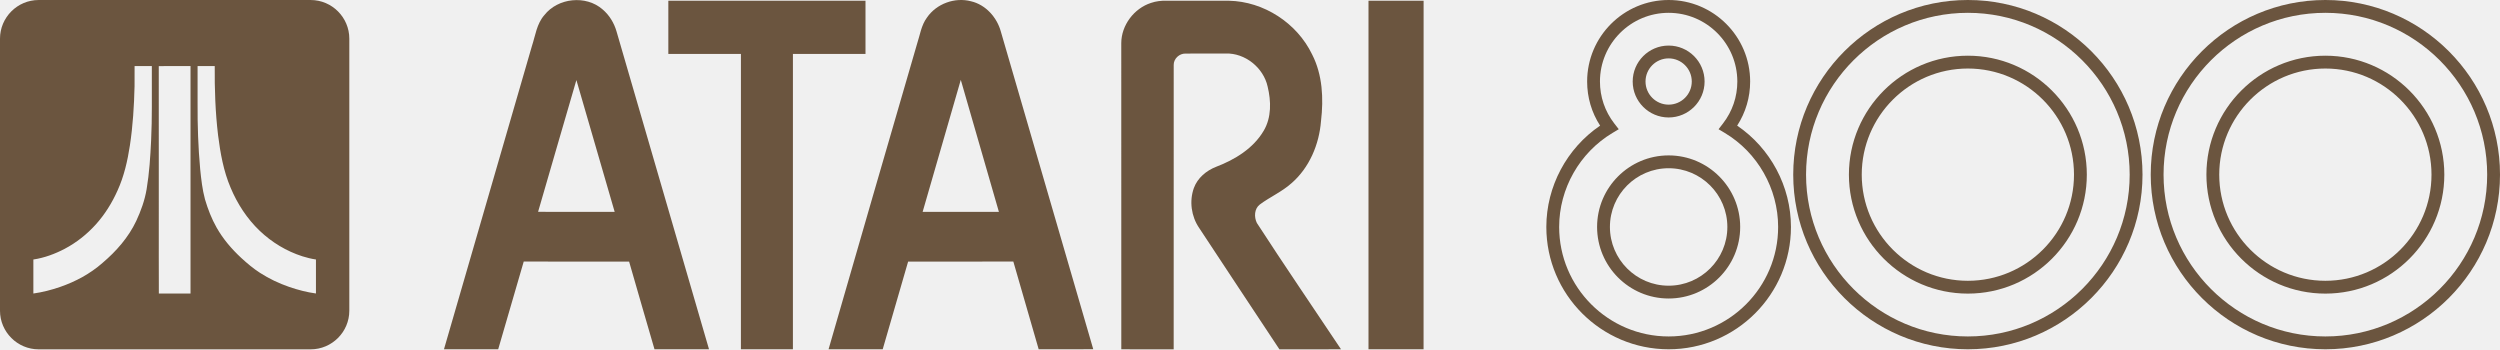
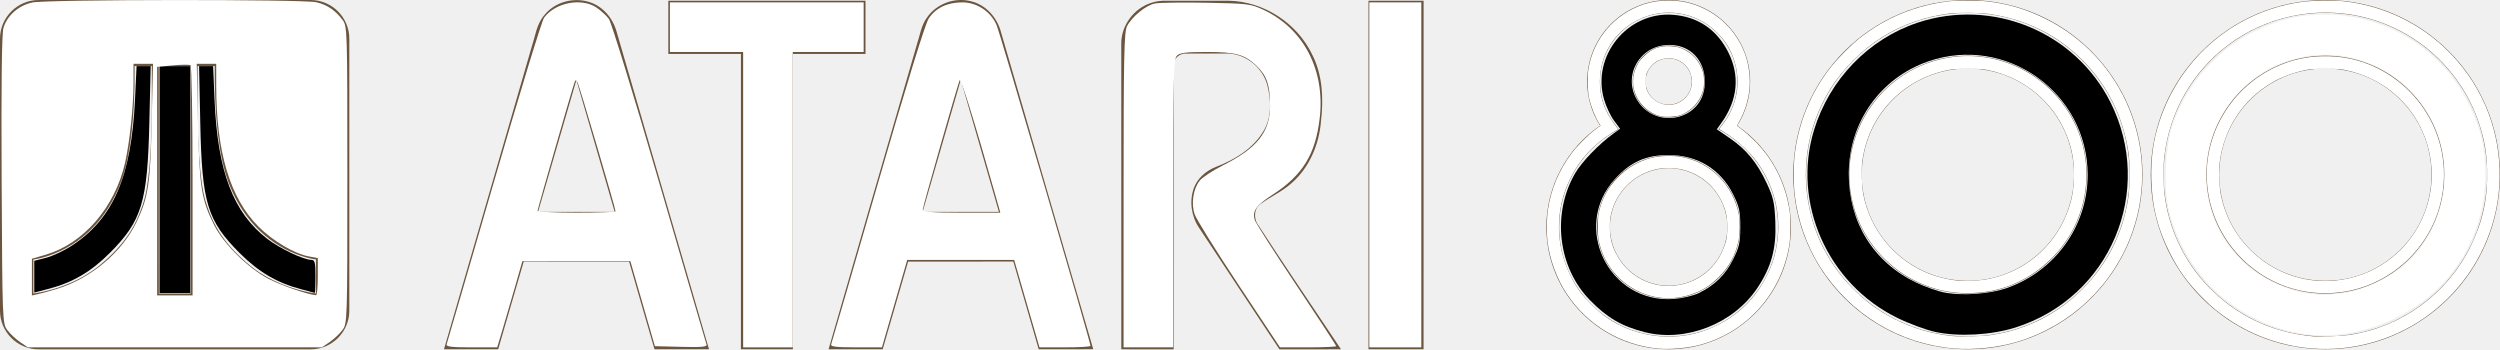
<svg xmlns="http://www.w3.org/2000/svg" version="1.1" id="Ebene_1" x="0px" y="0px" width="566.929px" height="79.219px" viewBox="0 0 566.929 79.219" enable-background="new 0 0 566.929 79.219" xml:space="preserve">
-   <g>
-     <g>
+   <defs id="defs21401" />
+   <g id="g21378">
+     <g id="g21376">
      <g id="_x23_ffffffff">
-         <path fill="#6B553F" d="M123.437,3.436c3.074-3.934,9.436-4.604,13.207-1.307c1.542,1.299,2.622,3.091,3.175,5.02     c6.981,24.021,13.994,48.033,20.966,72.058c-4.12,0.004-8.242-0.006-12.362,0.004c-1.943-6.623-3.841-13.258-5.759-19.889     c-7.967-0.018-15.932-0.004-23.898-0.008c-1.951,6.627-3.876,13.258-5.792,19.896c-4.098-0.014-8.195-0.004-12.294-0.008     c6.633-22.914,13.273-45.832,19.938-68.739C121.41,8.071,121.708,5.392,123.437,3.436 M130.71,18.154     c-2.921,9.952-5.783,19.924-8.688,29.881c5.791,0.027,11.579,0.01,17.367,0.01C136.491,38.082,133.608,28.119,130.71,18.154z" />
-         <path fill="#6B553F" d="M210.231,3.953c2.147-3.114,6.298-4.627,9.953-3.666c3.345,0.771,5.905,3.654,6.788,6.899     c6.975,24.005,13.973,48.001,20.947,72.005c-4.125,0.033-8.25,0-12.375,0.018c-1.918-6.629-3.816-13.266-5.748-19.895     c-7.954,0.004-15.907-0.016-23.86,0.006c-1.901,6.635-3.86,13.252-5.763,19.885c-4.094,0.004-8.186-0.002-12.28,0.004     c6.629-23.041,13.336-46.063,20.019-69.087C208.613,8.041,208.883,5.749,210.231,3.953 M209.228,48.045     c5.766,0.008,11.53,0.004,17.296,0.004c-2.868-9.984-5.782-19.956-8.644-29.939C215.001,28.09,212.094,38.061,209.228,48.045z" />
-         <path fill="#6B553F" d="M151.56,0.167c14.906,0,29.811,0,44.712,0c0,4.021,0,8.038,0,12.059     c-5.487,0.004-10.974-0.006-16.459,0.004c0,22.325,0.004,44.653-0.003,66.977c-3.929,0-7.862,0-11.792,0     c0-22.324-0.003-44.651,0.004-66.977c-5.489-0.01-10.974,0-16.462-0.004C151.56,8.206,151.557,4.189,151.56,0.167z" />
-         <path fill="#6B553F" d="M261.023,0.657c1.133-0.391,2.342-0.524,3.537-0.495c4.699,0.017,9.398,0.003,14.098,0.006     c7.914,0.145,15.468,5.056,18.894,12.179c2.371,4.626,2.615,10.005,2.018,15.079c-0.41,5.313-2.64,10.625-6.723,14.145     c-2.158,1.926-4.846,3.09-7.153,4.801c-1.269,0.967-1.329,2.842-0.676,4.186c6.237,9.629,12.724,19.104,19.09,28.652     c-4.657,0.008-9.313-0.014-13.972,0.008c-6.098-9.156-12.13-18.359-18.202-27.529c-1.785-2.609-2.27-6.066-1.201-9.045     c0.834-2.285,2.831-3.958,5.055-4.82c4.246-1.619,8.431-4.166,10.782-8.172c1.788-3.01,1.697-6.725,0.893-10.021     c-0.942-4.277-5.11-7.644-9.513-7.495c-3.047,0.021-6.091-0.016-9.132,0.014c-1.377-0.032-2.672,1.165-2.655,2.561     c-0.014,21.501,0.008,43.004-0.006,64.504c-3.96-0.006-7.917,0-11.878-0.004c-0.007-23.146,0.007-46.297-0.007-69.443     C254.291,5.707,257.176,1.89,261.023,0.657z" />
-         <path fill="#6B553F" d="M310.335,0.167c4.164,0,8.328,0,12.498,0c-0.004,26.349,0.006,52.692-0.008,79.042     c-4.162-0.01-8.326,0-12.49-0.004C310.335,52.857,310.335,26.512,310.335,0.167z" />
+         <path fill="#6B553F" d="M123.437,3.436c3.074-3.934,9.436-4.604,13.207-1.307c1.542,1.299,2.622,3.091,3.175,5.02     c6.981,24.021,13.994,48.033,20.966,72.058c-4.12,0.004-8.242-0.006-12.362,0.004c-1.943-6.623-3.841-13.258-5.759-19.889     c-7.967-0.018-15.932-0.004-23.898-0.008c-1.951,6.627-3.876,13.258-5.792,19.896c-4.098-0.014-8.195-0.004-12.294-0.008     c6.633-22.914,13.273-45.832,19.938-68.739C121.41,8.071,121.708,5.392,123.437,3.436 M130.71,18.154     c-2.921,9.952-5.783,19.924-8.688,29.881c5.791,0.027,11.579,0.01,17.367,0.01C136.491,38.082,133.608,28.119,130.71,18.154z" id="path21365" />
+         <path fill="#6B553F" d="M210.231,3.953c2.147-3.114,6.298-4.627,9.953-3.666c3.345,0.771,5.905,3.654,6.788,6.899     c6.975,24.005,13.973,48.001,20.947,72.005c-4.125,0.033-8.25,0-12.375,0.018c-1.918-6.629-3.816-13.266-5.748-19.895     c-7.954,0.004-15.907-0.016-23.86,0.006c-1.901,6.635-3.86,13.252-5.763,19.885c-4.094,0.004-8.186-0.002-12.28,0.004     c6.629-23.041,13.336-46.063,20.019-69.087C208.613,8.041,208.883,5.749,210.231,3.953 M209.228,48.045     c5.766,0.008,11.53,0.004,17.296,0.004c-2.868-9.984-5.782-19.956-8.644-29.939C215.001,28.09,212.094,38.061,209.228,48.045z" id="path21367" />
+         <path fill="#6B553F" d="M151.56,0.167c14.906,0,29.811,0,44.712,0c0,4.021,0,8.038,0,12.059     c-5.487,0.004-10.974-0.006-16.459,0.004c0,22.325,0.004,44.653-0.003,66.977c-3.929,0-7.862,0-11.792,0     c0-22.324-0.003-44.651,0.004-66.977c-5.489-0.01-10.974,0-16.462-0.004C151.56,8.206,151.557,4.189,151.56,0.167z" id="path21369" />
+         <path fill="#6B553F" d="M261.023,0.657c1.133-0.391,2.342-0.524,3.537-0.495c4.699,0.017,9.398,0.003,14.098,0.006     c7.914,0.145,15.468,5.056,18.894,12.179c2.371,4.626,2.615,10.005,2.018,15.079c-0.41,5.313-2.64,10.625-6.723,14.145     c-2.158,1.926-4.846,3.09-7.153,4.801c-1.269,0.967-1.329,2.842-0.676,4.186c6.237,9.629,12.724,19.104,19.09,28.652     c-4.657,0.008-9.313-0.014-13.972,0.008c-6.098-9.156-12.13-18.359-18.202-27.529c-1.785-2.609-2.27-6.066-1.201-9.045     c0.834-2.285,2.831-3.958,5.055-4.82c4.246-1.619,8.431-4.166,10.782-8.172c1.788-3.01,1.697-6.725,0.893-10.021     c-0.942-4.277-5.11-7.644-9.513-7.495c-3.047,0.021-6.091-0.016-9.132,0.014c-1.377-0.032-2.672,1.165-2.655,2.561     c-0.014,21.501,0.008,43.004-0.006,64.504c-3.96-0.006-7.917,0-11.878-0.004c-0.007-23.146,0.007-46.297-0.007-69.443     C254.291,5.707,257.176,1.89,261.023,0.657z" id="path21371" />
+         <path fill="#6B553F" d="M310.335,0.167c4.164,0,8.328,0,12.498,0c-0.004,26.349,0.006,52.692-0.008,79.042     c-4.162-0.01-8.326,0-12.49-0.004C310.335,52.857,310.335,26.512,310.335,0.167z" id="path21373" />
      </g>
    </g>
  </g>
-   <g>
-     <path fill="#6B553F" d="M527.328,79.205c-21.836,0-39.604-17.766-39.604-39.603C487.724,17.764,505.492,0,527.328,0   c21.838,0,39.602,17.765,39.602,39.603C566.929,61.439,549.166,79.205,527.328,79.205z M527.328,2.908   c-20.234,0-36.695,16.461-36.695,36.694c0,20.234,16.461,36.695,36.695,36.695c20.232,0,36.693-16.461,36.693-36.695   C564.021,19.37,547.56,2.908,527.328,2.908z M527.328,66.582c-14.873,0-26.977-12.102-26.977-26.976   c0-14.875,12.104-26.976,26.977-26.976s26.975,12.101,26.975,26.976C554.302,54.48,542.201,66.582,527.328,66.582z M527.328,15.54   c-13.271,0-24.068,10.797-24.068,24.066c0,13.271,10.797,24.068,24.068,24.068c13.27,0,24.066-10.797,24.066-24.068   C551.394,26.336,540.597,15.54,527.328,15.54z" />
+   <g id="g21382">
+     <path fill="#6B553F" d="M527.328,79.205c-21.836,0-39.604-17.766-39.604-39.603C487.724,17.764,505.492,0,527.328,0   c21.838,0,39.602,17.765,39.602,39.603C566.929,61.439,549.166,79.205,527.328,79.205z M527.328,2.908   c-20.234,0-36.695,16.461-36.695,36.694c0,20.234,16.461,36.695,36.695,36.695c20.232,0,36.693-16.461,36.693-36.695   C564.021,19.37,547.56,2.908,527.328,2.908z M527.328,66.582c-14.873,0-26.977-12.102-26.977-26.976   c0-14.875,12.104-26.976,26.977-26.976s26.975,12.101,26.975,26.976C554.302,54.48,542.201,66.582,527.328,66.582z M527.328,15.54   c-13.271,0-24.068,10.797-24.068,24.066c0,13.271,10.797,24.068,24.068,24.068c13.27,0,24.066-10.797,24.066-24.068   C551.394,26.336,540.597,15.54,527.328,15.54z" id="path21380" />
  </g>
-   <g>
-     <path fill="#6B553F" d="M446.257,79.205c-21.836,0-39.604-17.766-39.604-39.603C406.654,17.764,424.421,0,446.257,0   c21.838,0,39.602,17.765,39.602,39.603C485.859,61.439,468.095,79.205,446.257,79.205z M446.257,2.908   c-20.232,0-36.695,16.461-36.695,36.694c0,20.234,16.463,36.695,36.695,36.695s36.693-16.461,36.693-36.695   C482.951,19.37,466.49,2.908,446.257,2.908z M446.257,66.582c-14.875,0-26.977-12.102-26.977-26.976   c0-14.875,12.102-26.976,26.977-26.976c14.873,0,26.975,12.101,26.975,26.976C473.232,54.48,461.13,66.582,446.257,66.582z    M446.257,15.54c-13.271,0-24.068,10.797-24.068,24.066c0,13.271,10.797,24.068,24.068,24.068s24.066-10.797,24.066-24.068   C470.324,26.336,459.527,15.54,446.257,15.54z" />
+   <g id="g21386">
+     <path fill="#6B553F" d="M446.257,79.205c-21.836,0-39.604-17.766-39.604-39.603C406.654,17.764,424.421,0,446.257,0   c21.838,0,39.602,17.765,39.602,39.603C485.859,61.439,468.095,79.205,446.257,79.205z M446.257,2.908   c-20.232,0-36.695,16.461-36.695,36.694c0,20.234,16.463,36.695,36.695,36.695s36.693-16.461,36.693-36.695   C482.951,19.37,466.49,2.908,446.257,2.908z M446.257,66.582c-14.875,0-26.977-12.102-26.977-26.976   c0-14.875,12.102-26.976,26.977-26.976c14.873,0,26.975,12.101,26.975,26.976C473.232,54.48,461.13,66.582,446.257,66.582z    M446.257,15.54c-13.271,0-24.068,10.797-24.068,24.066c0,13.271,10.797,24.068,24.068,24.068s24.066-10.797,24.066-24.068   C470.324,26.336,459.527,15.54,446.257,15.54z" id="path21384" />
  </g>
-   <g>
-     <path fill="#6B553F" d="M378.4,79.205c-15.295,0-27.736-12.441-27.736-27.738c0-9.178,4.637-17.842,12.197-22.976   c-1.932-2.98-2.943-6.41-2.943-10.009C359.917,8.292,368.208,0,378.4,0s18.484,8.292,18.484,18.481   c0,3.599-1.016,7.027-2.947,10.009c7.563,5.134,12.199,13.796,12.199,22.976C406.138,66.764,393.695,79.205,378.4,79.205z    M378.4,2.908c-8.588,0-15.576,6.986-15.576,15.574c0,3.479,1.127,6.773,3.256,9.524l1.006,1.297l-1.41,0.841   c-7.467,4.467-12.104,12.637-12.104,21.323c0,13.689,11.139,24.83,24.828,24.83c13.691,0,24.83-11.141,24.83-24.83   c0-8.688-4.639-16.857-12.105-21.323l-1.406-0.841l1.002-1.297c2.131-2.751,3.256-6.045,3.256-9.524   C393.976,9.895,386.988,2.908,378.4,2.908z M378.4,67.693c-8.945,0-16.225-7.275-16.225-16.227c0-8.943,7.277-16.225,16.225-16.225   c8.945,0,16.225,7.277,16.225,16.225C394.625,60.418,387.347,67.693,378.4,67.693z M378.4,38.151   c-7.344,0-13.316,5.976-13.316,13.318c0,7.344,5.975,13.318,13.316,13.318c7.344,0,13.316-5.975,13.316-13.318   C391.716,44.127,385.744,38.151,378.4,38.151z M378.4,26.639c-4.496,0-8.152-3.658-8.152-8.154c0-4.495,3.656-8.151,8.152-8.151   s8.152,3.656,8.152,8.151C386.554,22.981,382.896,26.639,378.4,26.639z M378.4,13.24c-2.893,0-5.244,2.354-5.244,5.244   c0,2.894,2.352,5.246,5.244,5.246c2.895,0,5.246-2.354,5.246-5.246C383.646,15.593,381.294,13.24,378.4,13.24z" />
+   <g id="g21390">
+     <path fill="#6B553F" d="M378.4,79.205c-15.295,0-27.736-12.441-27.736-27.738c0-9.178,4.637-17.842,12.197-22.976   c-1.932-2.98-2.943-6.41-2.943-10.009C359.917,8.292,368.208,0,378.4,0s18.484,8.292,18.484,18.481   c0,3.599-1.016,7.027-2.947,10.009c7.563,5.134,12.199,13.796,12.199,22.976C406.138,66.764,393.695,79.205,378.4,79.205z    M378.4,2.908c-8.588,0-15.576,6.986-15.576,15.574c0,3.479,1.127,6.773,3.256,9.524l1.006,1.297l-1.41,0.841   c-7.467,4.467-12.104,12.637-12.104,21.323c0,13.689,11.139,24.83,24.828,24.83c13.691,0,24.83-11.141,24.83-24.83   c0-8.688-4.639-16.857-12.105-21.323l-1.406-0.841l1.002-1.297c2.131-2.751,3.256-6.045,3.256-9.524   C393.976,9.895,386.988,2.908,378.4,2.908z M378.4,67.693c-8.945,0-16.225-7.275-16.225-16.227c0-8.943,7.277-16.225,16.225-16.225   c8.945,0,16.225,7.277,16.225,16.225C394.625,60.418,387.347,67.693,378.4,67.693z M378.4,38.151   c-7.344,0-13.316,5.976-13.316,13.318c0,7.344,5.975,13.318,13.316,13.318c7.344,0,13.316-5.975,13.316-13.318   C391.716,44.127,385.744,38.151,378.4,38.151z M378.4,26.639c-4.496,0-8.152-3.658-8.152-8.154c0-4.495,3.656-8.151,8.152-8.151   s8.152,3.656,8.152,8.151C386.554,22.981,382.896,26.639,378.4,26.639z M378.4,13.24c-2.893,0-5.244,2.354-5.244,5.244   c0,2.894,2.352,5.246,5.244,5.246c2.895,0,5.246-2.354,5.246-5.246C383.646,15.593,381.294,13.24,378.4,13.24z" id="path21388" />
  </g>
-   <g>
-     <g>
-       <path fill="#6B553F" d="M70.453,0.003H8.761C3.942,0.003,0,3.946,0,8.765v61.692c0,4.818,3.942,8.762,8.761,8.762h61.692    c4.819,0,8.762-3.943,8.762-8.762V8.765C79.215,3.947,75.273,0.003,70.453,0.003z M34.269,31.85    c-0.175,3.69-0.406,7.389-1.017,11.037c-0.42,2.516-1.291,4.943-2.369,7.246c-1.761,3.711-4.528,6.852-7.639,9.492    c-2.782,2.449-6.104,4.232-9.597,5.438c-1.976,0.684-4.01,1.205-6.08,1.498c0.002-2.57,0.002-5.143,0-7.713    c2.492-0.375,4.889-1.26,7.114-2.43c2.641-1.396,5.018-3.273,7.019-5.488c2.067-2.285,3.713-4.932,4.963-7.742    c1.472-3.229,2.26-6.721,2.795-10.213c0.672-4.442,0.951-8.938,1.055-13.425c0.017-1.52,0.004-3.042,0.008-4.564    c1.303-0.004,2.606,0,3.911-0.002c0.005,3.064,0,6.131,0.002,9.195C34.447,26.736,34.375,29.293,34.269,31.85z M43.205,14.983    c0.001,17.192,0.001,34.386,0,51.576c-2.395,0.006-4.789-0.01-7.183,0.012c-0.031-5.481-0.005-10.967-0.013-16.446    c-0.003-11.71,0.005-23.422-0.004-35.134C38.405,14.974,40.805,14.987,43.205,14.983C43.205,14.982,43.205,14.982,43.205,14.983z     M71.648,66.555c-2.056-0.279-4.072-0.811-6.034-1.477c-2.336-0.813-4.596-1.865-6.672-3.217    c-1.515-0.973-2.892-2.139-4.216-3.355c-2.182-2.014-4.134-4.299-5.601-6.889c-1.147-2.018-1.985-4.195-2.64-6.416    c-0.601-2.232-0.857-4.543-1.09-6.837c-0.451-4.962-0.62-9.947-0.588-14.928c0-2.817-0.001-5.634,0-8.453    c1.297-0.001,2.593-0.004,3.888,0.001c-0.042,5.241,0.137,10.495,0.761,15.701c0.512,4.045,1.233,8.121,2.844,11.889    c1.527,3.646,3.729,7.035,6.598,9.768c2.74,2.613,6.06,4.621,9.667,5.777c1.007,0.32,2.036,0.572,3.083,0.727    C71.647,61.416,71.646,63.984,71.648,66.555z" />
+   <g id="g21396">
+     <g id="g21394">
+       <path fill="#6B553F" d="M70.453,0.003H8.761C3.942,0.003,0,3.946,0,8.765v61.692c0,4.818,3.942,8.762,8.761,8.762h61.692    c4.819,0,8.762-3.943,8.762-8.762V8.765C79.215,3.947,75.273,0.003,70.453,0.003z M34.269,31.85    c-0.175,3.69-0.406,7.389-1.017,11.037c-0.42,2.516-1.291,4.943-2.369,7.246c-1.761,3.711-4.528,6.852-7.639,9.492    c-2.782,2.449-6.104,4.232-9.597,5.438c-1.976,0.684-4.01,1.205-6.08,1.498c0.002-2.57,0.002-5.143,0-7.713    c2.492-0.375,4.889-1.26,7.114-2.43c2.641-1.396,5.018-3.273,7.019-5.488c2.067-2.285,3.713-4.932,4.963-7.742    c1.472-3.229,2.26-6.721,2.795-10.213c0.672-4.442,0.951-8.938,1.055-13.425c0.017-1.52,0.004-3.042,0.008-4.564    c1.303-0.004,2.606,0,3.911-0.002c0.005,3.064,0,6.131,0.002,9.195C34.447,26.736,34.375,29.293,34.269,31.85z M43.205,14.983    c0.001,17.192,0.001,34.386,0,51.576c-2.395,0.006-4.789-0.01-7.183,0.012c-0.031-5.481-0.005-10.967-0.013-16.446    c-0.003-11.71,0.005-23.422-0.004-35.134C38.405,14.974,40.805,14.987,43.205,14.983C43.205,14.982,43.205,14.982,43.205,14.983z     M71.648,66.555c-2.056-0.279-4.072-0.811-6.034-1.477c-2.336-0.813-4.596-1.865-6.672-3.217    c-1.515-0.973-2.892-2.139-4.216-3.355c-2.182-2.014-4.134-4.299-5.601-6.889c-1.147-2.018-1.985-4.195-2.64-6.416    c-0.601-2.232-0.857-4.543-1.09-6.837c-0.451-4.962-0.62-9.947-0.588-14.928c0-2.817-0.001-5.634,0-8.453    c1.297-0.001,2.593-0.004,3.888,0.001c-0.042,5.241,0.137,10.495,0.761,15.701c0.512,4.045,1.233,8.121,2.844,11.889    c1.527,3.646,3.729,7.035,6.598,9.768c2.74,2.613,6.06,4.621,9.667,5.777c1.007,0.32,2.036,0.572,3.083,0.727    C71.647,61.416,71.646,63.984,71.648,66.555z" id="path21392" />
    </g>
  </g>
+   <path style="fill:#000000;stroke-width:0.536" d="M 68.321,65.597 C 62.817,64.145 58.664,61.704 54.346,57.382 47.01,50.04 45.8,46.055 45.42,27.998 L 45.148,15.004 h 1.592 1.592 l 0.322,7.636 c 0.686,16.242 4.217,25.555 11.953,31.524 2.839,2.19 8.189,4.743 9.992,4.768 0.803,0.011 0.938,0.553 0.938,3.764 0,2.063 -0.06,3.735 -0.134,3.716 -0.074,-0.019 -1.46,-0.385 -3.081,-0.813 z" id="path21514" />
+   <path style="fill:#000000;stroke-width:0.536" d="M 36.17,40.725 V 15.004 h 3.483 3.483 V 40.725 66.445 H 39.653 36.17 Z" id="path21553" />
+   <path style="fill:#000000;stroke-width:0.536" d="m 7.77,62.745 v -3.599 l 2.669,-0.684 c 1.468,-0.376 4.06,-1.589 5.76,-2.696 9.469,-6.161 13.582,-15.615 14.413,-33.127 l 0.362,-7.636 h 1.597 1.597 l -0.298,12.726 c -0.426,18.172 -1.683,22.33 -8.953,29.615 -4.32,4.328 -8.498,6.765 -14.067,8.203 l -3.081,0.796 z" id="path21592" />
+   <path style="fill:#000000;stroke-width:0.536" d="m 372.951,75.315 c -5.239,-1.338 -8.532,-3.271 -12.447,-7.305 -7.208,-7.427 -8.614,-19.443 -3.351,-28.642 1.489,-2.602 5.451,-6.719 8.751,-9.093 l 1.49,-1.072 -1.397,-1.875 c -0.768,-1.032 -1.777,-3.182 -2.242,-4.778 -2.875,-9.879 5.364,-19.987 15.643,-19.192 5.67,0.439 9.956,3.355 12.546,8.537 2.65,5.304 2.117,10.781 -1.55,15.931 l -1.062,1.492 2.97,2.045 c 3.766,2.594 6.138,5.492 8.344,10.195 1.501,3.2 1.774,4.433 1.95,8.811 0.241,5.983 -0.888,10.129 -4.055,14.901 -5.416,8.16 -16.276,12.423 -25.587,10.044 z m 12.261,-8.842 c 3.622,-1.758 6.052,-4.135 7.795,-7.623 1.408,-2.818 1.646,-3.887 1.646,-7.409 0,-3.518 -0.238,-4.592 -1.639,-7.395 -2.853,-5.71 -8.15,-8.912 -14.705,-8.889 -5.08,0.018 -8.564,1.58 -12.064,5.409 -9.947,10.883 -1.406,28.317 13.34,27.23 1.881,-0.139 4.413,-0.734 5.626,-1.323 z M 382.318,25.854 c 2.756,-1.385 4.298,-4.01 4.295,-7.312 -0.004,-4.913 -3.316,-8.354 -8.044,-8.358 -6.672,-0.005 -10.697,6.916 -7.292,12.541 2.28,3.767 7.07,5.125 11.041,3.13 z" id="path21631" />
+   <path style="fill:#000000;stroke-width:0.536" d="m 438.861,75.268 c -2.063,-0.445 -5.921,-1.87 -8.574,-3.167 C 414.44,64.352 406.31,46.028 411.376,29.474 414.886,18.003 423.753,8.826 434.895,5.134 c 16.98,-5.627 35.645,2.074 43.675,18.019 10.142,20.14 0.002,44.266 -21.478,51.101 -5.478,1.743 -12.929,2.158 -18.231,1.014 z m 16.024,-9.877 c 11.131,-3.83 18.538,-14.114 18.538,-25.739 0,-18.634 -18.517,-31.828 -36.127,-25.741 -10.895,3.766 -18.032,13.838 -18.052,25.473 -0.019,11.01 5.599,20.067 15.33,24.713 2.063,0.985 5.077,2.022 6.698,2.305 3.931,0.686 9.987,0.235 13.613,-1.012 z" id="path21670" />
+   <path style="fill:#ffffff;stroke-width:0.536" d="m 521.151,75.507 c -14.562,-2.856 -25.624,-13.358 -29.288,-27.803 -1.236,-4.875 -0.835,-14.502 0.806,-19.304 3.124,-9.146 9.907,-16.963 18.329,-21.121 6.464,-3.191 11.425,-4.255 18.204,-3.905 12.911,0.668 24.69,8.335 30.432,19.809 2.91,5.815 3.962,10.198 3.952,16.469 -0.013,8.316 -2.741,16.145 -7.889,22.635 -7.934,10.002 -22.511,15.58 -34.546,13.219 z m 10.68,-9.077 c 4.253,-0.663 10.208,-3.485 13.534,-6.412 9.874,-8.691 11.968,-24.147 4.761,-35.139 -9.631,-14.689 -29.955,-16.76 -42.141,-4.294 -12.957,13.254 -9.179,35.444 7.39,43.414 5.63,2.708 10.28,3.395 16.455,2.432 z" id="path21709" />
+   <path style="fill:#ffffff;stroke-width:0.536" d="M 4.549,77.564 C 3.575,76.901 2.273,75.678 1.657,74.846 0.553,73.356 0.533,72.843 0.374,40.82 0.266,19.062 0.4,7.661 0.779,6.356 1.603,3.526 4.192,1.238 7.332,0.565 10.62,-0.14 68.744,-0.187 71.762,0.513 c 2.399,0.556 4.307,1.843 5.903,3.98 1.088,1.458 1.105,1.979 1.105,35.16 0,33.334 -0.012,33.695 -1.121,35.193 -0.617,0.832 -1.918,2.055 -2.892,2.719 L 72.985,78.77 H 39.653 6.321 Z M 12.86,65.529 c 7.748,-2.376 14.83,-8.323 18.122,-15.218 2.664,-5.578 3.125,-8.681 3.437,-23.116 L 34.696,14.468 H 32.486 30.276 v 4.308 c 0,5.302 -0.874,13.566 -1.918,18.144 -2.304,10.096 -9.4,18.312 -17.998,20.838 l -3.123,0.918 -7.502e-4,4.163 -7.502e-4,4.163 1.474,-0.326 C 9.518,66.497 11.387,65.98 12.86,65.529 Z M 43.672,41.024 c 0,-14.276 -0.208,-26.086 -0.463,-26.243 -0.255,-0.157 -2.063,-0.137 -4.019,0.046 l -3.556,0.332 v 25.911 25.911 h 4.019 4.019 z M 72.072,62.754 V 58.527 L 70.062,58.154 C 66.76,57.542 61.819,54.613 58.587,51.354 52.145,44.856 49.048,34.505 49.035,19.425 l -0.004,-4.957 h -2.208 -2.208 l 0.282,13.262 c 0.31,14.6 0.779,17.584 3.666,23.315 2.141,4.251 7.641,9.705 12.246,12.146 2.803,1.485 8.921,3.602 10.863,3.758 0.221,0.018 0.402,-1.87 0.402,-4.195 z" id="path21785" />
+   <path style="fill:#ffffff;stroke-width:0.536" d="m 101.281,78.1 c 0.132,-0.368 4.946,-16.9 10.699,-36.737 5.753,-19.837 10.882,-36.64 11.399,-37.339 2.555,-3.461 8.521,-4.603 11.93,-2.282 0.974,0.663 2.22,1.812 2.769,2.553 0.549,0.741 5.695,17.5 11.436,37.242 5.741,19.742 10.555,36.203 10.696,36.581 0.202,0.539 -1.033,0.655 -5.72,0.536 l -5.977,-0.151 -2.784,-9.645 -2.784,-9.645 h -12.241 -12.241 l -1.692,5.894 c -0.931,3.242 -2.216,7.643 -2.856,9.779 l -1.164,3.885 h -5.855 c -4.454,0 -5.798,-0.16 -5.615,-0.67 z m 38.308,-30.172 c 0,-0.661 -8.177,-28.426 -8.591,-29.173 -0.397,-0.714 -0.478,-0.714 -0.736,0 -0.583,1.616 -8.356,28.635 -8.356,29.047 0,0.234 3.979,0.425 8.842,0.425 4.863,0 8.842,-0.134 8.842,-0.299 z" id="path21824" />
+   <path style="fill:#ffffff;stroke-width:0.536" d="M 168.525,45.279 V 11.789 h -8.306 -8.306 V 6.162 0.536 h 21.97 21.97 V 6.162 11.789 h -8.038 -8.038 v 33.491 33.491 h -5.626 -5.626 z" id="path21863" />
+   <path style="fill:#ffffff;stroke-width:0.536" d="m 188.487,78.1 c 0.138,-0.368 4.883,-16.705 10.544,-36.304 6.459,-22.358 10.762,-36.351 11.548,-37.56 1.573,-2.416 4.227,-3.701 7.646,-3.701 3.31,0 6.437,2.07 7.769,5.142 0.789,1.82 21.3,71.888 21.3,72.762 0,0.181 -2.603,0.33 -5.784,0.33 h -5.784 l -2.871,-9.913 -2.871,-9.913 H 217.857 205.729 l -2.866,9.913 -2.866,9.913 h -5.88 c -4.48,0 -5.82,-0.159 -5.63,-0.67 z m 37.264,-33.759 c -4.738,-16.744 -7.872,-26.801 -8.139,-26.123 -0.655,1.662 -8.36,28.697 -8.361,29.338 -9.2e-4,0.509 2.115,0.67 8.799,0.67 h 8.8 z" id="path21902" />
+   <path style="fill:#ffffff;stroke-width:0.536" d="m 254.797,43.109 c 0,-30.092 0.121,-35.895 0.776,-37.162 1.144,-2.212 4.302,-4.775 6.361,-5.161 0.991,-0.186 6.241,-0.258 11.666,-0.16 9.405,0.169 10.007,0.245 12.947,1.622 9.083,4.256 13.969,13.637 12.736,24.448 -0.945,8.282 -3.861,13.033 -10.731,17.476 -3.751,2.427 -4.635,3.71 -3.979,5.779 0.208,0.654 4.444,7.282 9.413,14.728 4.97,7.446 9.036,13.663 9.036,13.814 0,0.152 -2.871,0.276 -6.379,0.276 h -6.379 l -9.36,-14.117 c -5.148,-7.764 -9.652,-15.003 -10.01,-16.087 -0.805,-2.44 -0.307,-5.73 1.149,-7.58 0.596,-0.758 2.993,-2.338 5.326,-3.511 7.75,-3.897 10.651,-7.568 10.646,-13.475 -0.004,-4.695 -0.734,-6.853 -3.072,-9.079 -2.734,-2.603 -4.67,-3.133 -11.435,-3.133 -4.537,0 -5.957,0.181 -6.618,0.842 -0.747,0.747 -0.842,4.525 -0.842,33.491 v 32.649 h -5.626 -5.626 z" id="path21941" />
+   <path style="fill:#ffffff;stroke-width:0.536" d="M 310.525,39.653 V 0.536 h 5.894 5.894 V 39.653 78.77 h -5.894 -5.894 z" id="path21980" />
+   <path style="fill:#ffffff;stroke-width:0.134" d="m 444.554,66.426 c -10.813,-0.606 -20.439,-8.053 -23.843,-18.447 -5.242,-16.008 5.416,-32.879 22.141,-35.048 11.831,-1.534 23.364,5.084 28.124,16.138 4.289,9.96 2.073,21.664 -5.554,29.338 -5.671,5.707 -12.856,8.467 -20.869,8.018 z m 5.76,-3.051 c 8.279,-1.428 15.144,-6.956 18.308,-14.742 1.206,-2.968 1.72,-5.736 1.705,-9.181 -0.015,-3.369 -0.518,-5.957 -1.748,-8.975 -3.031,-7.442 -9.632,-12.885 -17.662,-14.562 -1.295,-0.271 -1.855,-0.308 -4.622,-0.308 -2.788,0 -3.324,0.036 -4.689,0.317 -10.317,2.124 -17.948,10.31 -19.3,20.704 -0.236,1.813 -0.095,5.826 0.268,7.63 1.554,7.72 6.753,14.22 13.929,17.418 2.152,0.959 4.948,1.699 7.38,1.954 1.643,0.172 4.647,0.053 6.43,-0.254 z" id="path22019" />
+   <path style="fill:#ffffff;stroke-width:0.134" d="m 443.215,79.028 c -12.544,-1.03 -23.656,-7.787 -30.495,-18.543 -3.031,-4.768 -5.057,-10.566 -5.733,-16.41 -0.266,-2.298 -0.273,-6.628 -0.014,-8.842 0.88,-7.521 3.71,-14.354 8.378,-20.228 1.45,-1.825 4.513,-4.89 6.296,-6.301 6.005,-4.752 12.881,-7.565 20.63,-8.44 1.866,-0.211 6.467,-0.173 8.498,0.069 4.608,0.55 8.656,1.752 12.869,3.822 17.942,8.815 26.491,29.558 19.942,48.383 -4.175,12 -13.849,21.254 -26.086,24.952 -4.31,1.303 -9.862,1.9 -14.285,1.537 z m 8.395,-3.057 c 7.931,-1.197 14.959,-4.741 20.611,-10.393 5.648,-5.648 9.154,-12.587 10.401,-20.585 0.399,-2.563 0.434,-7.876 0.067,-10.363 -1.205,-8.166 -4.795,-15.369 -10.486,-21.038 -5.813,-5.791 -13.005,-9.315 -21.351,-10.461 -2.026,-0.278 -6.777,-0.314 -8.775,-0.065 -5.487,0.683 -10.664,2.491 -15.205,5.311 -4.589,2.85 -9.014,7.276 -11.85,11.852 -5.335,8.607 -6.874,18.928 -4.29,28.769 1.608,6.122 4.702,11.575 9.171,16.158 3.076,3.155 6.031,5.334 9.85,7.26 4.102,2.069 8.466,3.338 13.061,3.799 1.988,0.199 6.735,0.068 8.797,-0.243 z" id="path22058" />
+   <path style="fill:#ffffff;stroke-width:0.134" d="m 524.379,79.024 c -6.662,-0.513 -13.238,-2.769 -18.713,-6.42 -2.681,-1.787 -3.909,-2.794 -6.198,-5.08 -3.288,-3.283 -5.445,-6.262 -7.475,-10.323 -2.751,-5.504 -3.983,-10.462 -4.127,-16.611 -0.111,-4.726 0.437,-8.706 1.764,-12.827 4.83,-14.996 17.717,-25.635 33.224,-27.428 2.171,-0.251 6.439,-0.286 8.44,-0.069 13.074,1.418 24.376,8.936 30.735,20.447 4.74,8.579 6.058,19.021 3.609,28.584 -2.383,9.304 -8.086,17.451 -16.059,22.937 -7.292,5.018 -16.387,7.468 -25.201,6.789 z m 8.372,-3.065 c 11.962,-1.812 22.267,-9.355 27.545,-20.164 2.778,-5.688 3.892,-10.89 3.713,-17.332 -0.112,-4.009 -0.599,-6.802 -1.831,-10.491 -4.093,-12.255 -14.301,-21.454 -26.931,-24.27 -10.336,-2.304 -21.454,0.1 -29.932,6.472 -8.233,6.188 -13.382,15.247 -14.546,25.594 -0.206,1.828 -0.172,6.206 0.063,8.187 0.934,7.871 4.434,15.289 9.9,20.985 6.358,6.625 14.408,10.458 23.798,11.335 1.55,0.145 6.417,-0.042 8.221,-0.315 z" id="path22097" />
+   <path style="fill:#ffffff;stroke-width:0.134" d="m 525.602,66.429 c -13.011,-0.772 -23.721,-11.125 -25.045,-24.212 -1.165,-11.517 5.437,-22.664 16.175,-27.311 3.077,-1.331 6.188,-2.024 9.62,-2.142 4.631,-0.16 8.884,0.753 12.89,2.765 11.648,5.851 17.471,18.933 13.965,31.376 -2.874,10.2 -11.704,17.893 -22.18,19.324 -1.876,0.256 -3.482,0.315 -5.425,0.2 z m 3.962,-2.806 c 8.522,-0.83 15.865,-5.97 19.54,-13.677 3.225,-6.763 3.129,-14.437 -0.263,-21.212 -3.283,-6.555 -9.383,-11.206 -16.809,-12.816 -1.249,-0.271 -1.775,-0.305 -4.689,-0.305 -2.913,0 -3.438,0.034 -4.673,0.304 -2.729,0.596 -5.376,1.593 -7.435,2.8 -6.631,3.886 -10.932,10.465 -11.879,18.168 -0.202,1.646 -0.094,5.333 0.204,6.955 2.272,12.357 13.619,20.989 26.004,19.783 z" id="path22136" />
+   <path style="fill:#ffffff;stroke-width:0.134" d="m 375.899,79.031 c -8.42,-0.865 -15.838,-5.302 -20.504,-12.265 -2.339,-3.49 -3.946,-7.84 -4.474,-12.107 -0.201,-1.624 -0.169,-5.194 0.061,-6.809 0.691,-4.863 2.496,-9.204 5.468,-13.155 1.234,-1.64 3.705,-4.113 5.279,-5.283 l 1.235,-0.918 -0.342,-0.55 c -0.934,-1.501 -1.825,-3.757 -2.266,-5.741 -0.334,-1.503 -0.41,-4.844 -0.148,-6.5 1.092,-6.897 5.947,-12.568 12.626,-14.749 3.486,-1.138 7.767,-1.12 11.257,0.047 5.424,1.815 9.594,5.835 11.605,11.188 0.858,2.284 1.271,5.365 1.044,7.792 -0.275,2.939 -1.074,5.4 -2.636,8.122 -0.246,0.428 -0.246,0.446 -0.006,0.583 0.673,0.386 2.977,2.374 4.112,3.548 4.168,4.314 6.756,9.658 7.646,15.79 0.246,1.691 0.207,5.549 -0.073,7.368 -1.7,11.033 -9.57,19.905 -20.208,22.78 -2.895,0.782 -6.93,1.14 -9.675,0.858 z m 5.043,-2.813 c 3.055,-0.308 5.698,-1.089 8.621,-2.546 4.862,-2.423 8.622,-6.183 11.045,-11.045 1.085,-2.177 1.591,-3.574 2.065,-5.704 1.564,-7.022 0.079,-14.193 -4.166,-20.122 -1.745,-2.437 -4.675,-5.105 -7.439,-6.775 -0.643,-0.389 -1.17,-0.739 -1.17,-0.779 0,-0.04 0.294,-0.443 0.653,-0.895 3.351,-4.225 4.342,-9.608 2.706,-14.699 -0.792,-2.464 -1.992,-4.404 -3.891,-6.285 -4.748,-4.705 -11.901,-5.857 -17.888,-2.88 -5.41,2.69 -8.67,7.948 -8.678,13.999 -0.005,3.535 1.012,6.582 3.162,9.47 l 0.99,1.331 -1.23,0.753 c -4.329,2.651 -7.489,6.08 -9.642,10.464 -3.464,7.053 -3.41,15.121 0.147,22.181 1.314,2.608 2.425,4.131 4.6,6.304 2.553,2.551 4.778,4.076 7.833,5.368 3.905,1.651 8.084,2.284 12.282,1.86 z" id="path22175" />
+   <path style="fill:#ffffff;stroke-width:0.134" d="m 376.434,67.499 c -6.172,-0.777 -11.489,-5.166 -13.366,-11.034 -0.644,-2.013 -0.7,-2.426 -0.692,-5.091 0.007,-2.32 0.039,-2.662 0.363,-3.86 0.765,-2.83 2.003,-5.021 4.045,-7.158 2.159,-2.259 4.694,-3.761 7.669,-4.544 1.804,-0.475 4.803,-0.584 6.702,-0.244 6.743,1.207 11.87,6.339 13.182,13.194 0.252,1.319 0.211,4.397 -0.077,5.76 -0.718,3.395 -2.16,6.029 -4.62,8.44 -1.547,1.516 -3.011,2.52 -4.794,3.287 -2.741,1.18 -5.598,1.604 -8.412,1.25 z m 4.236,-2.858 c 5.252,-0.92 9.28,-4.659 10.731,-9.961 0.415,-1.518 0.416,-4.71 0.002,-6.356 -1.144,-4.546 -4.519,-8.19 -8.873,-9.581 -1.521,-0.486 -2.431,-0.614 -4.287,-0.602 -1.479,0.009 -2.045,0.073 -3.109,0.351 -4.871,1.272 -8.579,5.053 -9.772,9.962 -0.214,0.881 -0.288,1.62 -0.294,2.921 -0.011,2.361 0.37,4.052 1.355,6.028 2.659,5.33 8.421,8.258 14.246,7.238 z" id="path22214" />
+   <path style="fill:#ffffff;stroke-width:0.134" d="m 376.405,26.327 c -2.226,-0.625 -4.26,-2.318 -5.231,-4.357 -0.626,-1.314 -0.835,-2.184 -0.835,-3.483 0,-1.275 0.207,-2.153 0.82,-3.473 0.434,-0.934 0.714,-1.315 1.627,-2.21 1.814,-1.779 3.517,-2.439 5.991,-2.318 1.727,0.084 2.724,0.408 4.109,1.334 1.201,0.803 2.155,1.911 2.771,3.219 0.599,1.272 0.776,2.057 0.776,3.447 0,1.384 -0.178,2.179 -0.763,3.416 -0.902,1.905 -2.685,3.531 -4.623,4.215 -1.117,0.394 -3.587,0.505 -4.642,0.209 z m 3.774,-2.839 c 2.497,-0.876 4.018,-3.66 3.373,-6.175 -0.297,-1.159 -0.671,-1.835 -1.439,-2.604 -1.243,-1.243 -3.027,-1.76 -4.799,-1.391 -1.633,0.34 -2.862,1.286 -3.671,2.824 -0.4,0.76 -0.423,0.884 -0.423,2.277 -5.9e-4,1.334 0.035,1.55 0.374,2.277 1.141,2.446 4.053,3.68 6.585,2.791 z" id="path22253" />
</svg>
